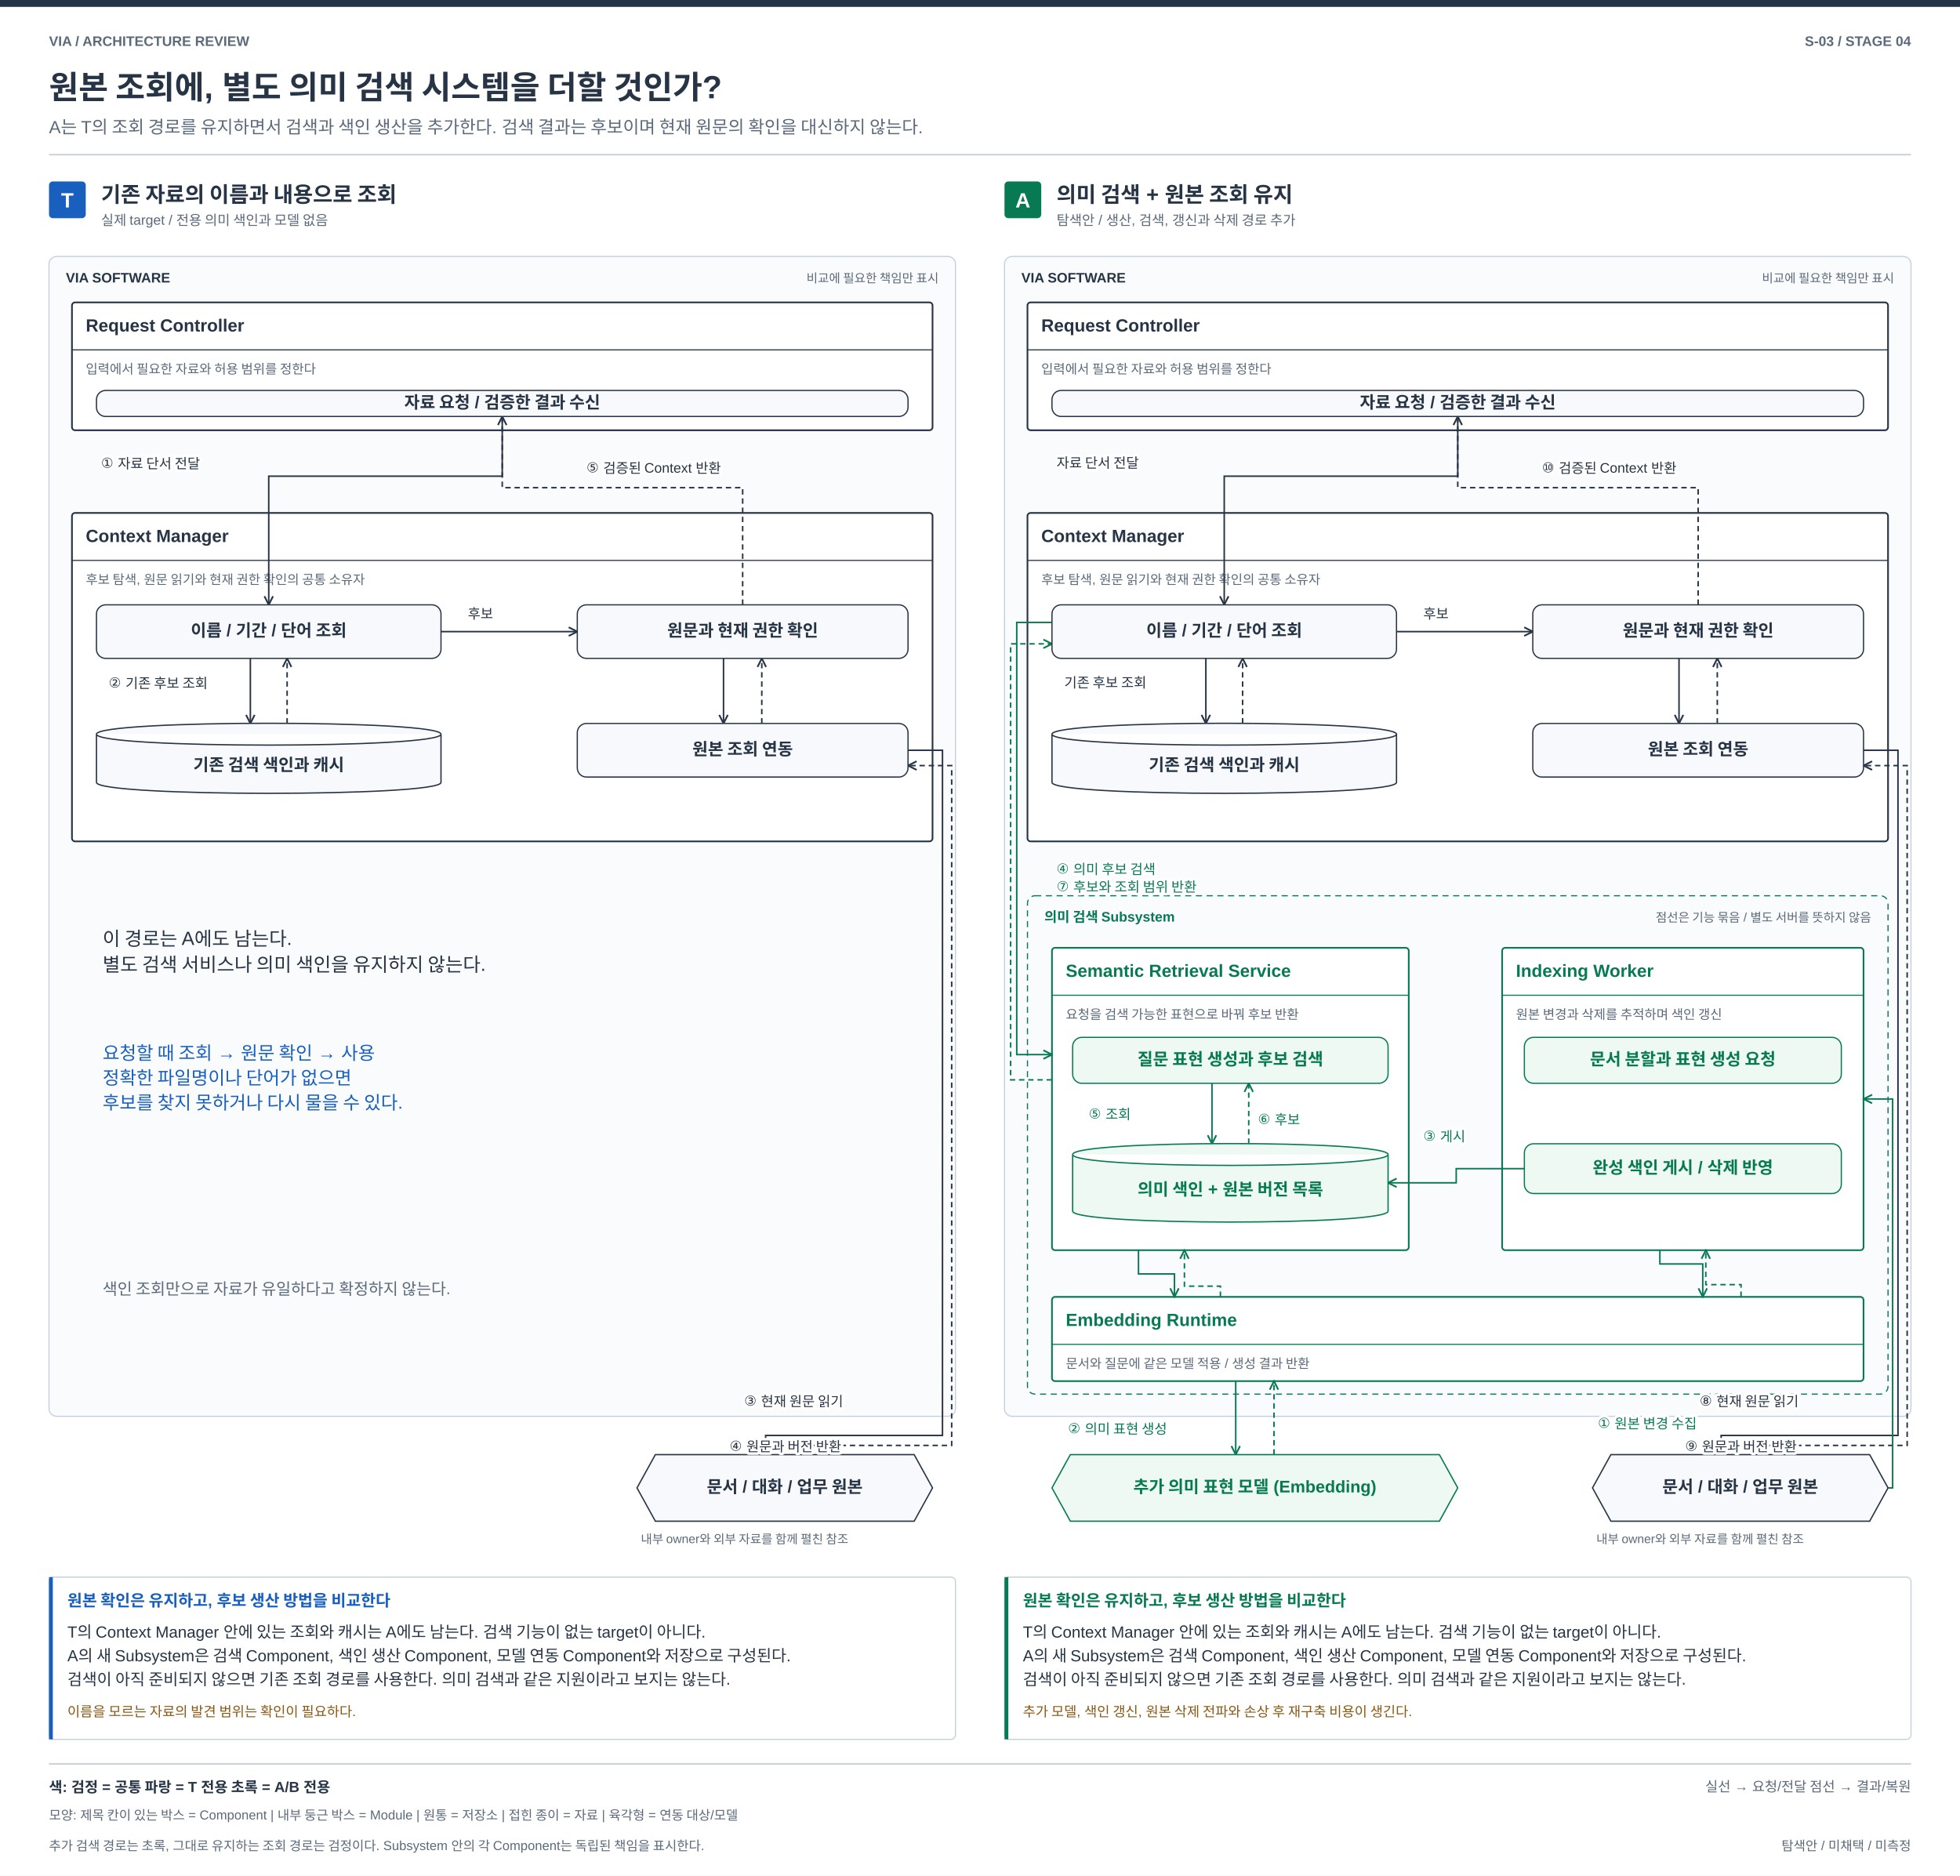
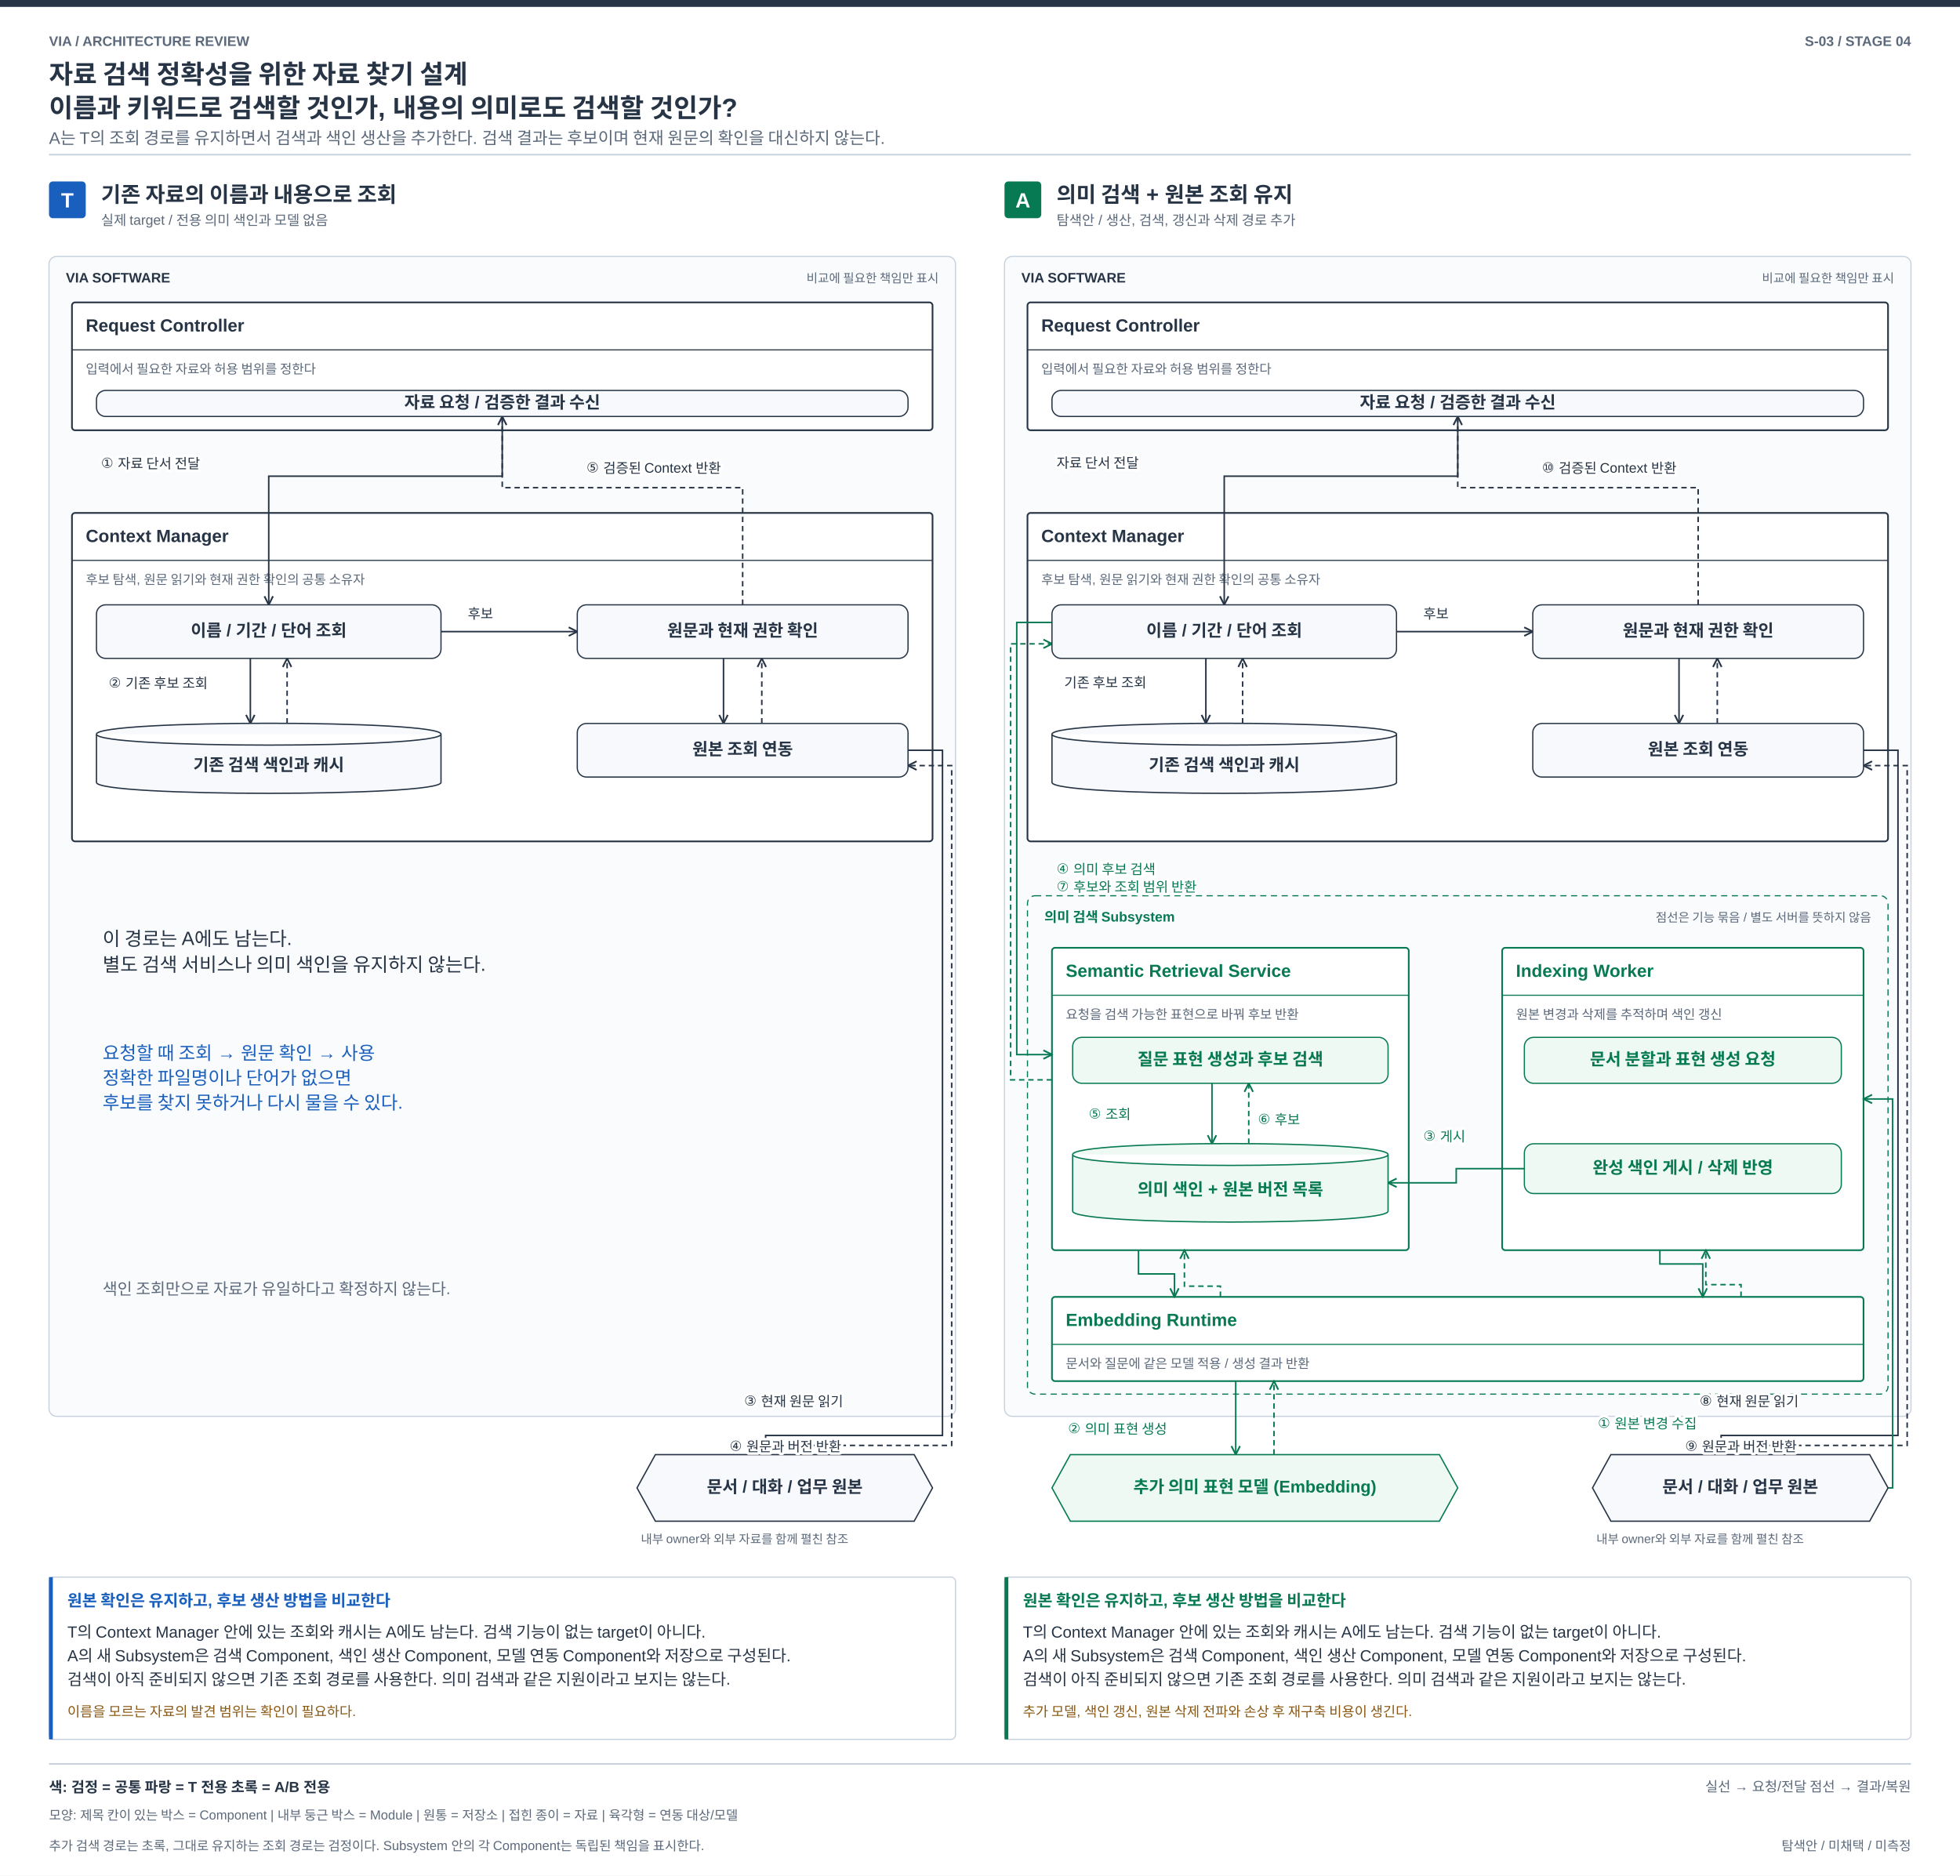
<svg xmlns="http://www.w3.org/2000/svg" width="2560" height="2450" viewBox="0 0 2560 2450" role="img" aria-labelledby="title">
  <defs>
    <marker id="a263445" viewBox="0 0 10 10" refX="9" refY="5" markerWidth="7" markerHeight="7" orient="auto-start-reverse">
      <path d="M1 1L9 5L1 9" fill="none" stroke="#263445" stroke-width="1.6" />
    </marker>
    <marker id="a195FBD" viewBox="0 0 10 10" refX="9" refY="5" markerWidth="7" markerHeight="7" orient="auto-start-reverse">
      <path d="M1 1L9 5L1 9" fill="none" stroke="#195FBD" stroke-width="1.6" />
    </marker>
    <marker id="a087A53" viewBox="0 0 10 10" refX="9" refY="5" markerWidth="7" markerHeight="7" orient="auto-start-reverse">
      <path d="M1 1L9 5L1 9" fill="none" stroke="#087A53" stroke-width="1.6" />
    </marker>
  </defs>
  <rect width="2560" height="2450" fill="white" />
  <g font-family="Arial, Apple SD Gothic Neo, Malgun Gothic, sans-serif">
    <rect id="e1" x="0" y="0" width="2560" height="9" rx="0" fill="#263445" stroke="none" stroke-width="1.5" />
    <rect id="e7" x="64" y="237" width="48" height="48" rx="5" fill="#195FBD" stroke="none" stroke-width="1.5" />
    <rect id="0-via" x="64" y="335" width="1184" height="1515" rx="10" fill="#FAFBFD" stroke="#C7D1DD" stroke-width="1.5" />
    <rect id="e41" x="64" y="2060" width="1184" height="212" rx="6" fill="white" stroke="#C7D1DD" stroke-width="1.5" />
    <rect id="e42" x="64" y="2060" width="5" height="212" rx="0" fill="#195FBD" stroke="none" stroke-width="1.5" />
    <rect id="e46" x="1312" y="237" width="48" height="48" rx="5" fill="#087A53" stroke="none" stroke-width="1.5" />
    <rect id="1-via" x="1312" y="335" width="1184" height="1515" rx="10" fill="#FAFBFD" stroke="#C7D1DD" stroke-width="1.5" />
    <rect id="1-searchsystem" x="1342" y="1170" width="1124" height="651" rx="10" fill="#FAFBFD" stroke="#087A53" stroke-width="1.5" stroke-dasharray="8 6" />
    <rect id="e107" x="1312" y="2060" width="1184" height="212" rx="6" fill="white" stroke="#C7D1DD" stroke-width="1.5" />
    <rect id="e108" x="1312" y="2060" width="5" height="212" rx="0" fill="#087A53" stroke="none" stroke-width="1.5" />
    <g id="0-rc" data-component="true">
      <rect x="94" y="395" width="1124" height="167" rx="4" fill="white" stroke="#263445" stroke-width="2.2" />
      <path d="M94 457H1218" stroke="#263445" stroke-width="1.4" />
      <text x="112" y="433.0" text-anchor="start" font-size="23" font-weight="700" fill="#263445">Request Controller</text>
      <text x="112" y="488.0" text-anchor="start" font-size="17" font-weight="400" fill="#5B697B">입력에서 필요한 자료와 허용 범위를 정한다</text>
    </g>
    <g id="0-cm" data-component="true">
      <rect x="94" y="670" width="1124" height="429" rx="4" fill="white" stroke="#263445" stroke-width="2.2" />
      <path d="M94 732H1218" stroke="#263445" stroke-width="1.4" />
      <text x="112" y="708.0" text-anchor="start" font-size="23" font-weight="700" fill="#263445">Context Manager</text>
      <text x="112" y="763.0" text-anchor="start" font-size="17" font-weight="400" fill="#5B697B">후보 탐색, 원문 읽기와 현재 권한 확인의 공통 소유자</text>
    </g>
    <g id="1-rc" data-component="true">
      <rect x="1342" y="395" width="1124" height="167" rx="4" fill="white" stroke="#263445" stroke-width="2.2" />
      <path d="M1342 457H2466" stroke="#263445" stroke-width="1.4" />
      <text x="1360" y="433.0" text-anchor="start" font-size="23" font-weight="700" fill="#263445">Request Controller</text>
      <text x="1360" y="488.0" text-anchor="start" font-size="17" font-weight="400" fill="#5B697B">입력에서 필요한 자료와 허용 범위를 정한다</text>
    </g>
    <g id="1-cm" data-component="true">
      <rect x="1342" y="670" width="1124" height="429" rx="4" fill="white" stroke="#263445" stroke-width="2.2" />
      <path d="M1342 732H2466" stroke="#263445" stroke-width="1.4" />
      <text x="1360" y="708.0" text-anchor="start" font-size="23" font-weight="700" fill="#263445">Context Manager</text>
      <text x="1360" y="763.0" text-anchor="start" font-size="17" font-weight="400" fill="#5B697B">후보 탐색, 원문 읽기와 현재 권한 확인의 공통 소유자</text>
    </g>
    <g id="1-service" data-component="true">
      <rect x="1374" y="1238" width="466" height="395" rx="4" fill="white" stroke="#087A53" stroke-width="2.2" />
      <path d="M1374 1300H1840" stroke="#087A53" stroke-width="1.4" />
      <text x="1392" y="1276.0" text-anchor="start" font-size="23" font-weight="700" fill="#087A53">Semantic Retrieval Service</text>
      <text x="1392" y="1331.0" text-anchor="start" font-size="17" font-weight="400" fill="#5B697B">요청을 검색 가능한 표현으로 바꿔 후보 반환</text>
    </g>
    <g id="1-worker" data-component="true">
      <rect x="1962" y="1238" width="472" height="395" rx="4" fill="white" stroke="#087A53" stroke-width="2.2" />
      <path d="M1962 1300H2434" stroke="#087A53" stroke-width="1.4" />
      <text x="1980" y="1276.0" text-anchor="start" font-size="23" font-weight="700" fill="#087A53">Indexing Worker</text>
      <text x="1980" y="1331.0" text-anchor="start" font-size="17" font-weight="400" fill="#5B697B">원본 변경과 삭제를 추적하며 색인 갱신</text>
    </g>
    <g id="1-runtime" data-component="true">
      <rect x="1374" y="1694" width="1060" height="110" rx="4" fill="white" stroke="#087A53" stroke-width="2.2" />
      <path d="M1374 1756H2434" stroke="#087A53" stroke-width="1.4" />
      <text x="1392" y="1732.0" text-anchor="start" font-size="23" font-weight="700" fill="#087A53">Embedding Runtime</text>
      <text x="1392" y="1787.0" text-anchor="start" font-size="17" font-weight="400" fill="#5B697B">문서와 질문에 같은 모델 적용 / 생성 결과 반환</text>
    </g>
    <polyline id="e6" points="64,202 2496,202" fill="none" stroke="#C7D1DD" stroke-width="2" />
    <polyline id="e21" points="656.0,544 656,622 351,622 351.0,790" fill="none" stroke="#263445" stroke-width="2" marker-end="url(#a263445)" />
    <polyline id="e23" points="970.0,790 970,637 656,637 656.0,544" fill="none" stroke="#263445" stroke-width="2" stroke-dasharray="7 5" marker-end="url(#a263445)" />
    <polyline id="e25" points="327.0,860 327.0,945" fill="none" stroke="#263445" stroke-width="2" marker-end="url(#a263445)" />
    <polyline id="e27" points="375.0,945 375.0,860" fill="none" stroke="#263445" stroke-width="2" stroke-dasharray="7 5" marker-end="url(#a263445)" />
    <polyline id="e28" points="576,825.0 754,825.0" fill="none" stroke="#263445" stroke-width="2" marker-end="url(#a263445)" />
    <polyline id="e30" points="945.0,860 945.0,945" fill="none" stroke="#263445" stroke-width="2" marker-end="url(#a263445)" />
    <polyline id="e31" points="995.0,945 995.0,860" fill="none" stroke="#263445" stroke-width="2" stroke-dasharray="7 5" marker-end="url(#a263445)" />
    <polyline id="e33" points="1186,980.0 1231,980 1231,1875 1000,1875 1000.0,1900" fill="none" stroke="#263445" stroke-width="2" marker-end="url(#a263445)" />
    <polyline id="e35" points="1050.0,1900 1050,1888 1243,1888 1243,1000 1186,1000.0" fill="none" stroke="#263445" stroke-width="2" stroke-dasharray="7 5" marker-end="url(#a263445)" />
    <polyline id="e60" points="1904.0,544 1904,622 1599,622 1599.0,790" fill="none" stroke="#263445" stroke-width="2" marker-end="url(#a263445)" />
    <polyline id="e62" points="2218.0,790 2218,637 1904,637 1904.0,544" fill="none" stroke="#263445" stroke-width="2" stroke-dasharray="7 5" marker-end="url(#a263445)" />
    <polyline id="e64" points="1575.0,860 1575.0,945" fill="none" stroke="#263445" stroke-width="2" marker-end="url(#a263445)" />
    <polyline id="e66" points="1623.0,945 1623.0,860" fill="none" stroke="#263445" stroke-width="2" stroke-dasharray="7 5" marker-end="url(#a263445)" />
    <polyline id="e67" points="1824,825.0 2002,825.0" fill="none" stroke="#263445" stroke-width="2" marker-end="url(#a263445)" />
    <polyline id="e69" points="2193.0,860 2193.0,945" fill="none" stroke="#263445" stroke-width="2" marker-end="url(#a263445)" />
    <polyline id="e70" points="2243.0,945 2243.0,860" fill="none" stroke="#263445" stroke-width="2" stroke-dasharray="7 5" marker-end="url(#a263445)" />
    <polyline id="e72" points="2434,980.0 2479,980 2479,1875 2248,1875 2248.0,1900" fill="none" stroke="#263445" stroke-width="2" marker-end="url(#a263445)" />
    <polyline id="e74" points="2298.0,1900 2298,1888 2491,1888 2491,1000 2434,1000.0" fill="none" stroke="#263445" stroke-width="2" stroke-dasharray="7 5" marker-end="url(#a263445)" />
    <polyline id="e82" points="1583.0,1415 1583.0,1494" fill="none" stroke="#087A53" stroke-width="2" marker-end="url(#a087A53)" />
    <polyline id="e84" points="1631.0,1494 1631.0,1415" fill="none" stroke="#087A53" stroke-width="2" stroke-dasharray="7 5" marker-end="url(#a087A53)" />
    <polyline id="e89" points="1991,1526.5 1902,1526.5 1902,1545 1813,1545.0" fill="none" stroke="#087A53" stroke-width="2" marker-end="url(#a087A53)" />
    <polyline id="e92" points="1487.0,1633 1487,1664 1534,1664 1534.0,1694" fill="none" stroke="#087A53" stroke-width="2" marker-end="url(#a087A53)" />
    <polyline id="e93" points="1594.0,1694 1594,1680 1547,1680 1547.0,1633" fill="none" stroke="#087A53" stroke-width="2" stroke-dasharray="7 5" marker-end="url(#a087A53)" />
    <polyline id="e94" points="2168.0,1633 2168,1651 2224,1651 2224.0,1694" fill="none" stroke="#087A53" stroke-width="2" marker-end="url(#a087A53)" />
    <polyline id="e95" points="2274.0,1694 2274,1678 2228,1678 2228.0,1633" fill="none" stroke="#087A53" stroke-width="2" stroke-dasharray="7 5" marker-end="url(#a087A53)" />
    <polyline id="e96" points="1374,813.0 1328,813 1328,1377.5 1374,1377.5" fill="none" stroke="#087A53" stroke-width="2" marker-end="url(#a087A53)" />
    <polyline id="e98" points="1374,1410.5 1320,1410.5 1320,841 1374,841.0" fill="none" stroke="#087A53" stroke-width="2" stroke-dasharray="7 5" marker-end="url(#a087A53)" />
    <polyline id="e100" points="2466,1943.5 2472,1943.5 2472,1435.5 2434,1435.5" fill="none" stroke="#087A53" stroke-width="2" marker-end="url(#a087A53)" />
    <polyline id="e103" points="1614.0,1804 1614,1858 1614.0,1900" fill="none" stroke="#087A53" stroke-width="2" marker-end="url(#a087A53)" />
    <polyline id="e105" points="1664.0,1900 1664,1879 1664.0,1804" fill="none" stroke="#087A53" stroke-width="2" stroke-dasharray="7 5" marker-end="url(#a087A53)" />
    <polyline id="e112" points="64,2304 2496,2304" fill="none" stroke="#C7D1DD" stroke-width="2" />
    <g id="0-req" data-node="true" data-x="126" data-y="510" data-w="1060" data-h="34">
      <rect x="126" y="510" width="1060" height="34" rx="12" fill="#F7F9FC" stroke="#263445" stroke-width="1.6" />
      <text x="656.0" y="533.25" text-anchor="middle" font-size="22" font-weight="700" fill="#263445">자료 요청 / 검증한 결과 수신</text>
    </g>
    <g id="0-lookup" data-node="true" data-x="126" data-y="790" data-w="450" data-h="70">
      <rect x="126" y="790" width="450" height="70" rx="12" fill="#F7F9FC" stroke="#263445" stroke-width="1.6" />
      <text x="351.0" y="831.25" text-anchor="middle" font-size="22" font-weight="700" fill="#263445">이름 / 기간 / 단어 조회</text>
    </g>
    <g id="0-cache" data-node="true" data-x="126" data-y="945" data-w="450" data-h="91">
      <path d="M126 959C126 940 576 940 576 959V1022C576 1041 126 1041 126 1022Z M126 959C126 978 576 978 576 959" fill="#F7F9FC" stroke="#263445" stroke-width="1.7" />
      <text x="351.0" y="1006.75" text-anchor="middle" font-size="22" font-weight="700" fill="#263445">기존 검색 색인과 캐시</text>
    </g>
    <g id="0-verify" data-node="true" data-x="754" data-y="790" data-w="432" data-h="70">
      <rect x="754" y="790" width="432" height="70" rx="12" fill="#F7F9FC" stroke="#263445" stroke-width="1.6" />
      <text x="970.0" y="831.25" text-anchor="middle" font-size="22" font-weight="700" fill="#263445">원문과 현재 권한 확인</text>
    </g>
    <g id="0-read" data-node="true" data-x="754" data-y="945" data-w="432" data-h="70">
      <rect x="754" y="945" width="432" height="70" rx="12" fill="#F7F9FC" stroke="#263445" stroke-width="1.6" />
      <text x="970.0" y="986.25" text-anchor="middle" font-size="22" font-weight="700" fill="#263445">원본 조회 연동</text>
    </g>
    <g id="0-source" data-node="true" data-x="832" data-y="1900" data-w="386" data-h="87">
      <path d="M856 1900H1194L1218 1943.5L1194 1987H856L832 1943.5Z" fill="#F7F9FC" stroke="#263445" stroke-width="1.7" />
      <text x="1025.0" y="1949.75" text-anchor="middle" font-size="22" font-weight="700" fill="#263445">문서 / 대화 / 업무 원본</text>
    </g>
    <g id="1-req" data-node="true" data-x="1374" data-y="510" data-w="1060" data-h="34">
      <rect x="1374" y="510" width="1060" height="34" rx="12" fill="#F7F9FC" stroke="#263445" stroke-width="1.6" />
      <text x="1904.0" y="533.25" text-anchor="middle" font-size="22" font-weight="700" fill="#263445">자료 요청 / 검증한 결과 수신</text>
    </g>
    <g id="1-lookup" data-node="true" data-x="1374" data-y="790" data-w="450" data-h="70">
      <rect x="1374" y="790" width="450" height="70" rx="12" fill="#F7F9FC" stroke="#263445" stroke-width="1.6" />
      <text x="1599.0" y="831.25" text-anchor="middle" font-size="22" font-weight="700" fill="#263445">이름 / 기간 / 단어 조회</text>
    </g>
    <g id="1-cache" data-node="true" data-x="1374" data-y="945" data-w="450" data-h="91">
      <path d="M1374 959C1374 940 1824 940 1824 959V1022C1824 1041 1374 1041 1374 1022Z M1374 959C1374 978 1824 978 1824 959" fill="#F7F9FC" stroke="#263445" stroke-width="1.7" />
      <text x="1599.0" y="1006.75" text-anchor="middle" font-size="22" font-weight="700" fill="#263445">기존 검색 색인과 캐시</text>
    </g>
    <g id="1-verify" data-node="true" data-x="2002" data-y="790" data-w="432" data-h="70">
      <rect x="2002" y="790" width="432" height="70" rx="12" fill="#F7F9FC" stroke="#263445" stroke-width="1.6" />
      <text x="2218.0" y="831.25" text-anchor="middle" font-size="22" font-weight="700" fill="#263445">원문과 현재 권한 확인</text>
    </g>
    <g id="1-read" data-node="true" data-x="2002" data-y="945" data-w="432" data-h="70">
      <rect x="2002" y="945" width="432" height="70" rx="12" fill="#F7F9FC" stroke="#263445" stroke-width="1.6" />
      <text x="2218.0" y="986.25" text-anchor="middle" font-size="22" font-weight="700" fill="#263445">원본 조회 연동</text>
    </g>
    <g id="1-source" data-node="true" data-x="2080" data-y="1900" data-w="386" data-h="87">
      <path d="M2104 1900H2442L2466 1943.5L2442 1987H2104L2080 1943.5Z" fill="#F7F9FC" stroke="#263445" stroke-width="1.7" />
      <text x="2273.0" y="1949.75" text-anchor="middle" font-size="22" font-weight="700" fill="#263445">문서 / 대화 / 업무 원본</text>
    </g>
    <g id="1-query" data-node="true" data-x="1401" data-y="1355" data-w="412" data-h="60">
      <rect x="1401" y="1355" width="412" height="60" rx="12" fill="#EDF9F2" stroke="#087A53" stroke-width="1.6" />
      <text x="1607.0" y="1391.25" text-anchor="middle" font-size="22" font-weight="700" fill="#087A53">질문 표현 생성과 후보 검색</text>
    </g>
    <g id="1-index" data-node="true" data-x="1401" data-y="1494" data-w="412" data-h="102">
      <path d="M1401 1508C1401 1489 1813 1489 1813 1508V1582C1813 1601 1401 1601 1401 1582Z M1401 1508C1401 1527 1813 1527 1813 1508" fill="#EDF9F2" stroke="#087A53" stroke-width="1.7" />
      <text x="1607.0" y="1561.25" text-anchor="middle" font-size="22" font-weight="700" fill="#087A53">의미 색인 + 원본 버전 목록</text>
    </g>
    <g id="1-extract" data-node="true" data-x="1991" data-y="1355" data-w="414" data-h="60">
      <rect x="1991" y="1355" width="414" height="60" rx="12" fill="#EDF9F2" stroke="#087A53" stroke-width="1.6" />
      <text x="2198.0" y="1391.25" text-anchor="middle" font-size="22" font-weight="700" fill="#087A53">문서 분할과 표현 생성 요청</text>
    </g>
    <g id="1-publish" data-node="true" data-x="1991" data-y="1494" data-w="414" data-h="65">
      <rect x="1991" y="1494" width="414" height="65" rx="12" fill="#EDF9F2" stroke="#087A53" stroke-width="1.6" />
      <text x="2198.0" y="1532.75" text-anchor="middle" font-size="22" font-weight="700" fill="#087A53">완성 색인 게시 / 삭제 반영</text>
    </g>
    <g id="1-model" data-node="true" data-x="1374" data-y="1900" data-w="530" data-h="87">
      <path d="M1398 1900H1880L1904 1943.5L1880 1987H1398L1374 1943.5Z" fill="#EDF9F2" stroke="#087A53" stroke-width="1.7" />
      <text x="1639.0" y="1949.75" text-anchor="middle" font-size="22" font-weight="700" fill="#087A53">추가 의미 표현 모델 (Embedding)</text>
    </g>
    <g id="e2">
      <text x="64" y="60.0" text-anchor="start" font-size="18" font-weight="700" fill="#5B697B">VIA  /  ARCHITECTURE REVIEW</text>
    </g>
    <g id="e3">
      <text x="2496" y="60.0" text-anchor="end" font-size="18" font-weight="700" fill="#5B697B">S-03  /  STAGE 04</text>
    </g>
    <g id="e4">
-       <text x="64" y="129.0" text-anchor="start" font-size="42" font-weight="700" fill="#263445">원본 조회에, 별도 의미 검색 시스템을 더할 것인가?</text>
+       <text x="64" y="109" text-anchor="start" font-size="34" font-weight="700" fill="#263445">자료 검색 정확성을 위한 자료 찾기 설계</text>
+       <text x="64" y="153" text-anchor="start" font-size="34" font-weight="700" fill="#263445">이름과 키워드로 검색할 것인가, 내용의 의미로도 검색할 것인가?</text>
    </g>
    <g id="e5">
-       <text x="64" y="174.0" text-anchor="start" font-size="23" font-weight="400" fill="#5B697B">A는 T의 조회 경로를 유지하면서 검색과 색인 생산을 추가한다. 검색 결과는 후보이며 현재 원문의 확인을 대신하지 않는다.</text>
+       <text x="64" y="188.0" text-anchor="start" font-size="22" font-weight="400" fill="#5B697B">A는 T의 조회 경로를 유지하면서 검색과 색인 생산을 추가한다. 검색 결과는 후보이며 현재 원문의 확인을 대신하지 않는다.</text>
    </g>
    <g id="e8">
      <text x="88" y="271.0" text-anchor="middle" font-size="27" font-weight="700" fill="white">T</text>
    </g>
    <g id="e9">
      <text x="132" y="264.0" text-anchor="start" font-size="28" font-weight="700" fill="#263445">기존 자료의 이름과 내용으로 조회</text>
    </g>
    <g id="e10">
      <text x="132" y="294.0" text-anchor="start" font-size="18" font-weight="400" fill="#5B697B">실제 target / 전용 의미 색인과 모델 없음</text>
    </g>
    <g id="e12">
      <text x="86" y="369.0" text-anchor="start" font-size="18" font-weight="700" fill="#263445">VIA SOFTWARE</text>
    </g>
    <g id="e13">
      <text x="1226" y="369.0" text-anchor="end" font-size="16" font-weight="400" fill="#5B697B">비교에 필요한 책임만 표시</text>
    </g>
    <g id="e22" paint-order="stroke" stroke="white" stroke-width="7" stroke-linejoin="round">
      <text x="132" y="611.0" text-anchor="start" font-size="18" font-weight="400" fill="#263445">① 자료 단서 전달</text>
    </g>
    <g id="e24" paint-order="stroke" stroke="white" stroke-width="7" stroke-linejoin="round">
      <text x="766" y="617.0" text-anchor="start" font-size="18" font-weight="400" fill="#263445">⑤ 검증된 Context 반환</text>
    </g>
    <g id="e26" paint-order="stroke" stroke="white" stroke-width="7" stroke-linejoin="round">
      <text x="142" y="898.0" text-anchor="start" font-size="18" font-weight="400" fill="#263445">② 기존 후보 조회</text>
    </g>
    <g id="e29" paint-order="stroke" stroke="white" stroke-width="7" stroke-linejoin="round">
      <text x="611" y="808.0" text-anchor="start" font-size="18" font-weight="400" fill="#263445">후보</text>
    </g>
    <g id="e34" paint-order="stroke" stroke="white" stroke-width="7" stroke-linejoin="round">
      <text x="972" y="1836.0" text-anchor="start" font-size="18" font-weight="400" fill="#263445">③ 현재 원문 읽기</text>
    </g>
    <g id="e36" paint-order="stroke" stroke="white" stroke-width="7" stroke-linejoin="round">
      <text x="953" y="1895.0" text-anchor="start" font-size="18" font-weight="400" fill="#263445">④ 원문과 버전 반환</text>
    </g>
    <g id="e37">
      <text x="134" y="1235.0" text-anchor="start" font-size="25" font-weight="400" fill="#263445">이 경로는 A에도 남는다.</text>
      <text x="134" y="1268.75" text-anchor="start" font-size="25" font-weight="400" fill="#263445">별도 검색 서비스나 의미 색인을 유지하지 않는다.</text>
    </g>
    <g id="e38">
      <text x="134" y="1384.0" text-anchor="start" font-size="24" font-weight="400" fill="#195FBD">요청할 때 조회 → 원문 확인 → 사용</text>
      <text x="134" y="1416.4" text-anchor="start" font-size="24" font-weight="400" fill="#195FBD">정확한 파일명이나 단어가 없으면</text>
      <text x="134" y="1448.8" text-anchor="start" font-size="24" font-weight="400" fill="#195FBD">후보를 찾지 못하거나 다시 물을 수 있다.</text>
    </g>
    <g id="e39">
      <text x="134" y="1691.0" text-anchor="start" font-size="21" font-weight="400" fill="#5B697B">색인 조회만으로 자료가 유일하다고 확정하지 않는다.</text>
    </g>
    <g id="e40">
      <text x="837" y="2016.0" text-anchor="start" font-size="16" font-weight="400" fill="#5B697B">내부 owner와 외부 자료를 함께 펼친 참조</text>
    </g>
    <g id="e43">
      <text x="88" y="2098.0" text-anchor="start" font-size="21" font-weight="700" fill="#195FBD">원본 확인은 유지하고, 후보 생산 방법을 비교한다</text>
    </g>
    <g id="e44">
      <text x="88" y="2139" text-anchor="start" font-size="21" font-weight="400" fill="#263445">T의 Context Manager 안에 있는 조회와 캐시는 A에도 남는다. 검색 기능이 없는 target이 아니다.</text>
      <text x="88" y="2170" text-anchor="start" font-size="21" font-weight="400" fill="#263445">A의 새 Subsystem은 검색 Component, 색인 생산 Component, 모델 연동 Component와 저장으로 구성된다.</text>
      <text x="88" y="2201" text-anchor="start" font-size="21" font-weight="400" fill="#263445">검색이 아직 준비되지 않으면 기존 조회 경로를 사용한다. 의미 검색과 같은 지원이라고 보지는 않는다.</text>
    </g>
    <g id="e45">
      <text x="88" y="2242.0" text-anchor="start" font-size="18" font-weight="400" fill="#895914">이름을 모르는 자료의 발견 범위는 확인이 필요하다.</text>
    </g>
    <g id="e47">
      <text x="1336" y="271.0" text-anchor="middle" font-size="27" font-weight="700" fill="white">A</text>
    </g>
    <g id="e48">
      <text x="1380" y="264.0" text-anchor="start" font-size="28" font-weight="700" fill="#263445">의미 검색 + 원본 조회 유지</text>
    </g>
    <g id="e49">
      <text x="1380" y="294.0" text-anchor="start" font-size="18" font-weight="400" fill="#5B697B">탐색안 / 생산, 검색, 갱신과 삭제 경로 추가</text>
    </g>
    <g id="e51">
      <text x="1334" y="369.0" text-anchor="start" font-size="18" font-weight="700" fill="#263445">VIA SOFTWARE</text>
    </g>
    <g id="e52">
      <text x="2474" y="369.0" text-anchor="end" font-size="16" font-weight="400" fill="#5B697B">비교에 필요한 책임만 표시</text>
    </g>
    <g id="e61" paint-order="stroke" stroke="white" stroke-width="7" stroke-linejoin="round">
      <text x="1380" y="611.0" text-anchor="start" font-size="18" font-weight="400" fill="#263445">자료 단서 전달</text>
    </g>
    <g id="e63" paint-order="stroke" stroke="white" stroke-width="7" stroke-linejoin="round">
      <text x="2014" y="617.0" text-anchor="start" font-size="18" font-weight="400" fill="#263445">⑩ 검증된 Context 반환</text>
    </g>
    <g id="e65" paint-order="stroke" stroke="white" stroke-width="7" stroke-linejoin="round">
      <text x="1390" y="898.0" text-anchor="start" font-size="18" font-weight="400" fill="#263445">기존 후보 조회</text>
    </g>
    <g id="e68" paint-order="stroke" stroke="white" stroke-width="7" stroke-linejoin="round">
      <text x="1859" y="808.0" text-anchor="start" font-size="18" font-weight="400" fill="#263445">후보</text>
    </g>
    <g id="e73" paint-order="stroke" stroke="white" stroke-width="7" stroke-linejoin="round">
      <text x="2220" y="1836.0" text-anchor="start" font-size="18" font-weight="400" fill="#263445">⑧ 현재 원문 읽기</text>
    </g>
    <g id="e75" paint-order="stroke" stroke="white" stroke-width="7" stroke-linejoin="round">
      <text x="2201" y="1895.0" text-anchor="start" font-size="18" font-weight="400" fill="#263445">⑨ 원문과 버전 반환</text>
    </g>
    <g id="e77">
      <text x="1364" y="1204.0" text-anchor="start" font-size="18" font-weight="700" fill="#087A53">의미 검색 Subsystem</text>
    </g>
    <g id="e78">
      <text x="2444" y="1204.0" text-anchor="end" font-size="16" font-weight="400" fill="#5B697B">점선은 기능 묶음 / 별도 서버를 뜻하지 않음</text>
    </g>
    <g id="e83" paint-order="stroke" stroke="white" stroke-width="7" stroke-linejoin="round">
      <text x="1422" y="1461.0" text-anchor="start" font-size="18" font-weight="400" fill="#087A53">⑤ 조회</text>
    </g>
    <g id="e85" paint-order="stroke" stroke="white" stroke-width="7" stroke-linejoin="round">
      <text x="1643" y="1468.0" text-anchor="start" font-size="18" font-weight="400" fill="#087A53">⑥ 후보</text>
    </g>
    <g id="e90" paint-order="stroke" stroke="white" stroke-width="7" stroke-linejoin="round">
      <text x="1859" y="1490.0" text-anchor="start" font-size="18" font-weight="400" fill="#087A53">③ 게시</text>
    </g>
    <g id="e97" paint-order="stroke" stroke="white" stroke-width="7" stroke-linejoin="round">
      <text x="1380" y="1141.0" text-anchor="start" font-size="18" font-weight="400" fill="#087A53">④ 의미 후보 검색</text>
    </g>
    <g id="e99" paint-order="stroke" stroke="white" stroke-width="7" stroke-linejoin="round">
      <text x="1380" y="1164.0" text-anchor="start" font-size="18" font-weight="400" fill="#087A53">⑦ 후보와 조회 범위 반환</text>
    </g>
    <g id="e101" paint-order="stroke" stroke="white" stroke-width="7" stroke-linejoin="round">
      <text x="2087" y="1865.0" text-anchor="start" font-size="18" font-weight="400" fill="#087A53">① 원본 변경 수집</text>
    </g>
    <g id="e104" paint-order="stroke" stroke="white" stroke-width="7" stroke-linejoin="round">
      <text x="1395" y="1872.0" text-anchor="start" font-size="18" font-weight="400" fill="#087A53">② 의미 표현 생성</text>
    </g>
    <g id="e106">
      <text x="2085" y="2016.0" text-anchor="start" font-size="16" font-weight="400" fill="#5B697B">내부 owner와 외부 자료를 함께 펼친 참조</text>
    </g>
    <g id="e109">
      <text x="1336" y="2098.0" text-anchor="start" font-size="21" font-weight="700" fill="#087A53">원본 확인은 유지하고, 후보 생산 방법을 비교한다</text>
    </g>
    <g id="e110">
      <text x="1336" y="2139" text-anchor="start" font-size="21" font-weight="400" fill="#263445">T의 Context Manager 안에 있는 조회와 캐시는 A에도 남는다. 검색 기능이 없는 target이 아니다.</text>
      <text x="1336" y="2170" text-anchor="start" font-size="21" font-weight="400" fill="#263445">A의 새 Subsystem은 검색 Component, 색인 생산 Component, 모델 연동 Component와 저장으로 구성된다.</text>
      <text x="1336" y="2201" text-anchor="start" font-size="21" font-weight="400" fill="#263445">검색이 아직 준비되지 않으면 기존 조회 경로를 사용한다. 의미 검색과 같은 지원이라고 보지는 않는다.</text>
    </g>
    <g id="e111">
      <text x="1336" y="2242.0" text-anchor="start" font-size="18" font-weight="400" fill="#895914">추가 모델, 색인 갱신, 원본 삭제 전파와 손상 후 재구축 비용이 생긴다.</text>
    </g>
    <g id="e113">
      <text x="64" y="2341.0" text-anchor="start" font-size="19" font-weight="700" fill="#263445">색:  검정 = 공통     파랑 = T 전용     초록 = A/B 전용</text>
    </g>
    <g id="e114">
      <text x="2496" y="2340.0" text-anchor="end" font-size="18" font-weight="400" fill="#5B697B">실선 → 요청/전달     점선 → 결과/복원</text>
    </g>
    <g id="e115">
      <text x="64" y="2377.0" text-anchor="start" font-size="17" font-weight="400" fill="#5B697B">모양:  제목 칸이 있는 박스 = Component   |   내부 둥근 박스 = Module   |   원통 = 저장소   |   접힌 종이 = 자료   |   육각형 = 연동 대상/모델</text>
    </g>
    <g id="e116">
      <text x="64" y="2417.0" text-anchor="start" font-size="17" font-weight="400" fill="#5B697B">추가 검색 경로는 초록, 그대로 유지하는 조회 경로는 검정이다. Subsystem 안의 각 Component는 독립된 책임을 표시한다.</text>
    </g>
    <g id="e117">
      <text x="2496" y="2417.0" text-anchor="end" font-size="17" font-weight="400" fill="#5B697B">탐색안 / 미채택 / 미측정</text>
    </g>
  </g>
</svg>
